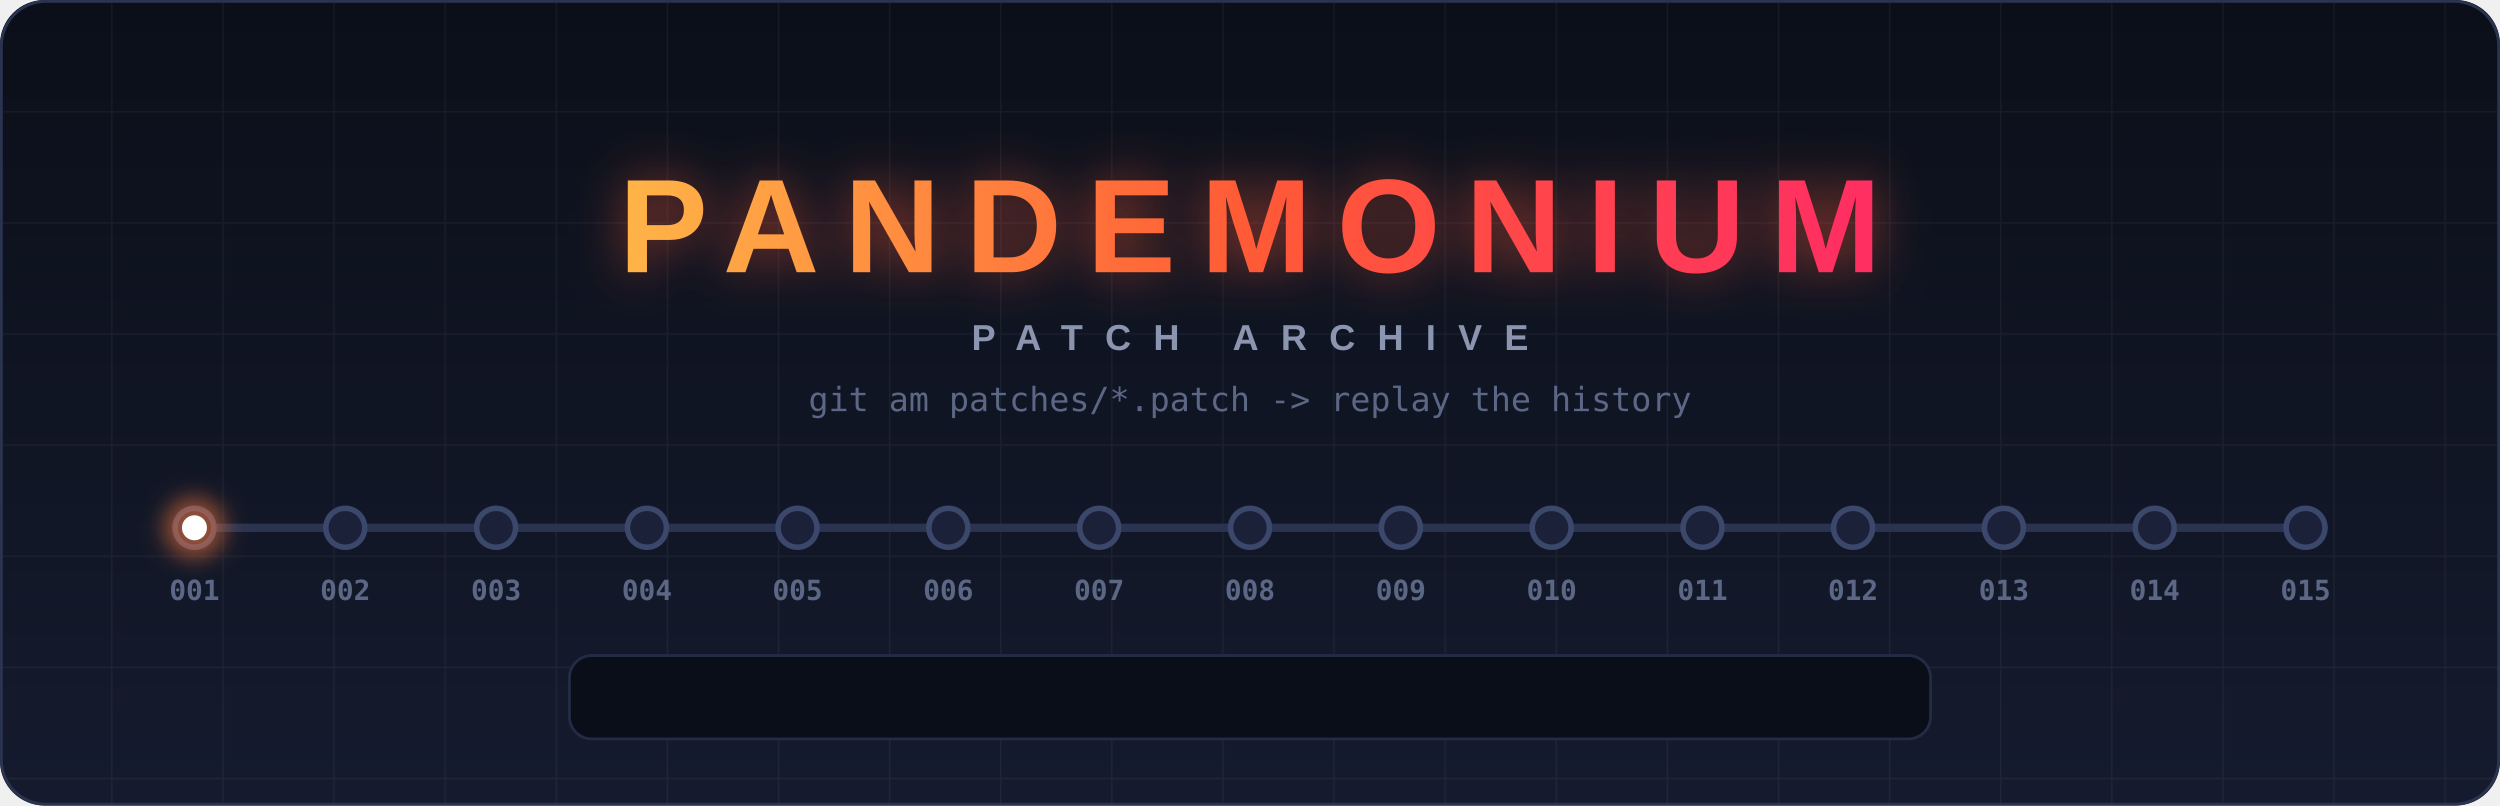
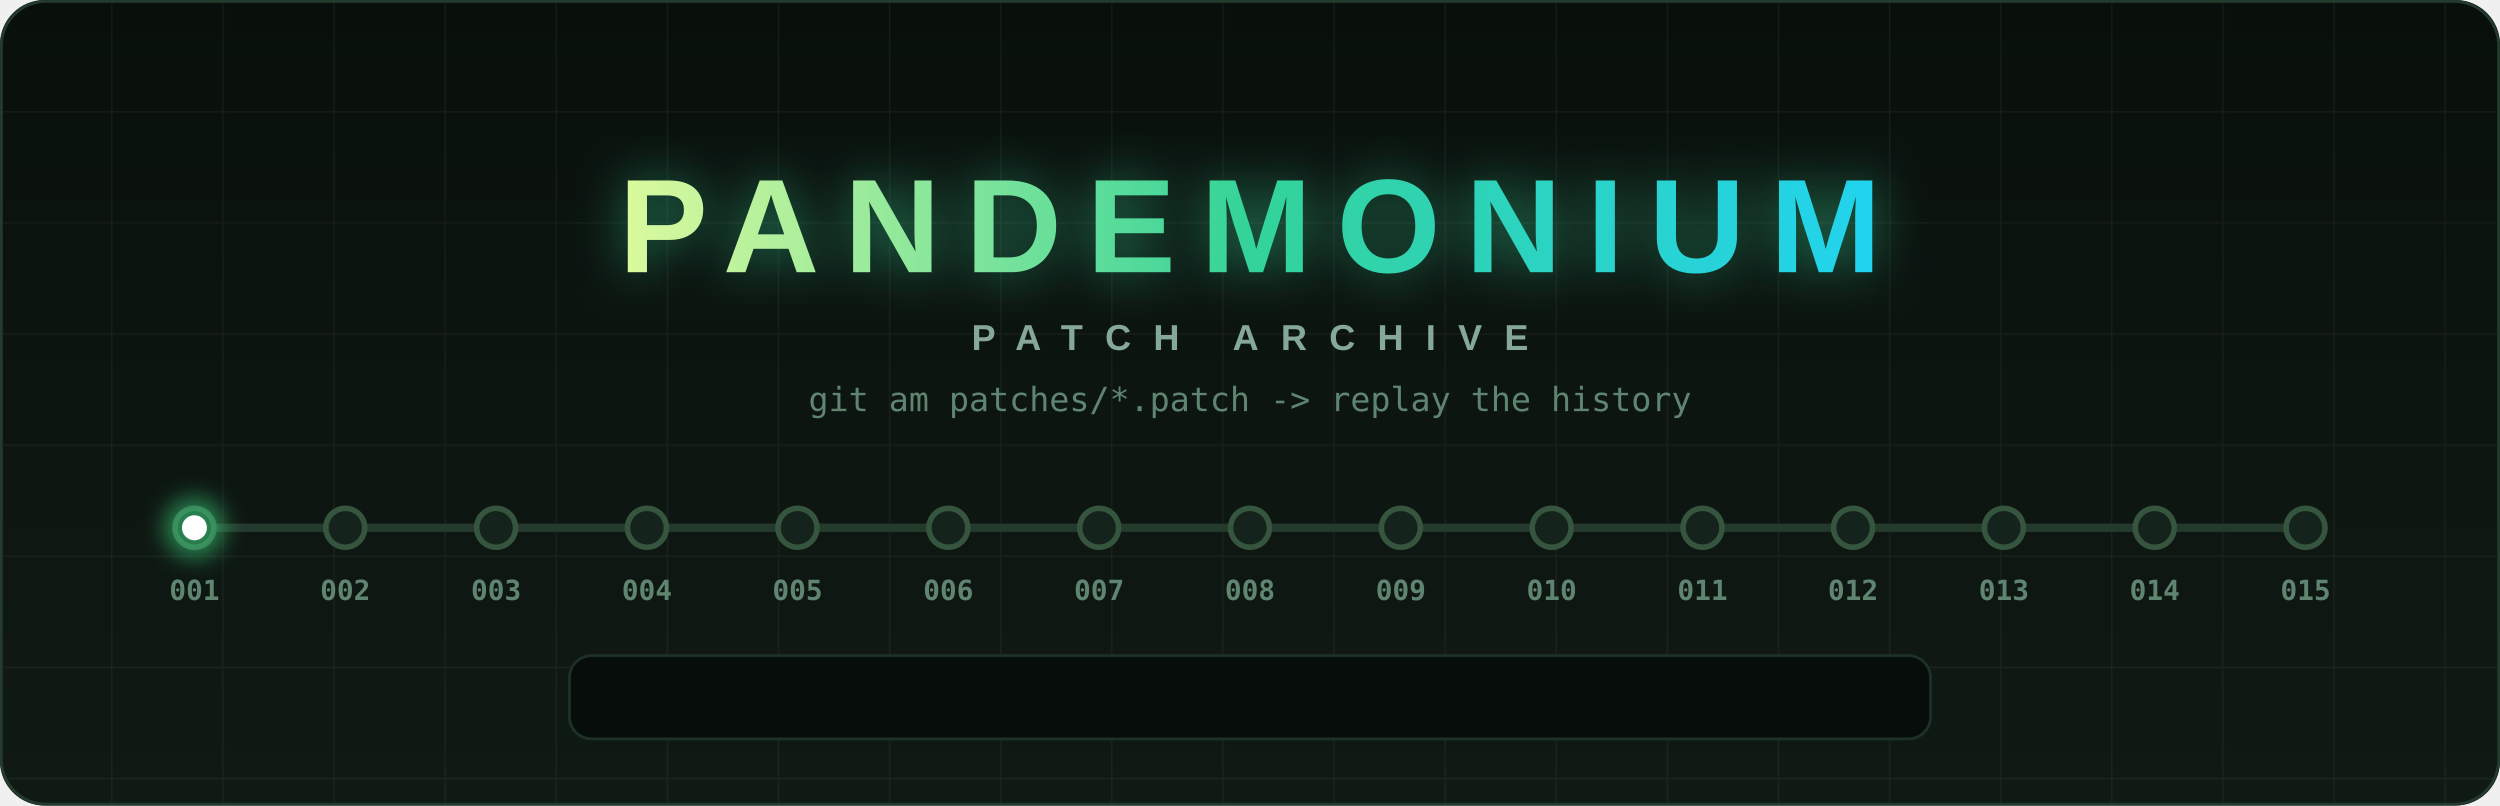
<svg xmlns="http://www.w3.org/2000/svg" viewBox="0 0 900 290" width="900" height="290" role="img">
  <style>
- .nd{fill:#1a2138;stroke:#3b476b;stroke-width:2}
- .lbl{fill:#5b6785;font:600 10px ui-monospace,SFMono-Regular,Menlo,Consolas,monospace;text-anchor:middle}
- .ring{fill:none;stroke:#ff7a3d;stroke-width:2;opacity:0;transform-box:fill-box;transform-origin:center}
- .nm,.done{opacity:0;font:13px ui-monospace,SFMono-Regular,Menlo,Consolas,"Liberation Mono",monospace;text-anchor:middle;fill:#d7def2}
+ .nd{fill:#14231b;stroke:#35553f;stroke-width:2}
+ .lbl{fill:#5f8571;font:600 10px ui-monospace,SFMono-Regular,Menlo,Consolas,monospace;text-anchor:middle}
+ .ring{fill:none;stroke:#3ddc84;stroke-width:2;opacity:0;transform-box:fill-box;transform-origin:center}
+ .nm,.done{opacity:0;font:13px ui-monospace,SFMono-Regular,Menlo,Consolas,"Liberation Mono",monospace;text-anchor:middle;fill:#dcf1e4}
.prog{stroke-dasharray:760 760;stroke-dashoffset:760}
.pk{transform-box:view-box}
.ember{opacity:0}
.glow{opacity:.55}
.grid{animation:drift 7s linear infinite}
@keyframes drift{to{transform:translate(40px,40px)}}
.glow{animation:flick 4.2s ease-in-out infinite}
@keyframes flick{0%,100%{opacity:.45}18%{opacity:.8}32%{opacity:.5}55%{opacity:.85}71%{opacity:.5}86%{opacity:.7}}
- .prog{animation:prog 14.8s linear infinite}@keyframes prog{0%{stroke-dashoffset:760;opacity:1}75.676%{stroke-dashoffset:0;opacity:1}91.892%{stroke-dashoffset:0;opacity:1}97.297%{stroke-dashoffset:0;opacity:0}100%{stroke-dashoffset:0;opacity:0}}.pk{animation:pk 14.8s linear infinite}@keyframes pk{0%{transform:translateX(0);opacity:0}1%{transform:translateX(0);opacity:1}75.676%{transform:translateX(760px);opacity:1}79.054%{transform:translateX(760px);opacity:0}100%{transform:translateX(760px);opacity:0}}.n0{animation:n0 14.8s linear infinite}@keyframes n0{0.0%{fill:#fff1dc;stroke:#ffd9b0}2.703%{fill:#ff7a3d;stroke:#ffb27a}91.892%{fill:#ff7a3d;stroke:#ffb27a}97.297%{fill:#1a2138;stroke:#3b476b}100%{fill:#1a2138;stroke:#3b476b}}.l0{animation:l0 14.8s linear infinite}@keyframes l0{0.0%{fill:#ffd9b0}91.892%{fill:#ffd9b0}97.297%{fill:#5b6785}100%{fill:#5b6785}}.r0{animation:r0 14.8s ease-out infinite}@keyframes r0{0.0%{opacity:.9;transform:scale(1)}4.73%{opacity:0;transform:scale(3.4)}100%{opacity:0;transform:scale(3.4)}}.t0{animation:t0 14.8s linear infinite}@keyframes t0{0.0%{opacity:1}5.27%{opacity:1}5.405%{opacity:0}100%{opacity:0}}.n1{animation:n1 14.8s linear infinite}@keyframes n1{0%{fill:#1a2138;stroke:#3b476b}5.27%{fill:#1a2138;stroke:#3b476b}5.405%{fill:#fff1dc;stroke:#ffd9b0}8.108%{fill:#ff7a3d;stroke:#ffb27a}91.892%{fill:#ff7a3d;stroke:#ffb27a}97.297%{fill:#1a2138;stroke:#3b476b}100%{fill:#1a2138;stroke:#3b476b}}.l1{animation:l1 14.8s linear infinite}@keyframes l1{0%{fill:#5b6785}5.27%{fill:#5b6785}5.405%{fill:#ffd9b0}91.892%{fill:#ffd9b0}97.297%{fill:#5b6785}100%{fill:#5b6785}}.r1{animation:r1 14.8s ease-out infinite}@keyframes r1{0%{opacity:0;transform:scale(1)}5.27%{opacity:0;transform:scale(1)}5.405%{opacity:.9;transform:scale(1)}10.135%{opacity:0;transform:scale(3.4)}100%{opacity:0;transform:scale(3.4)}}.t1{animation:t1 14.8s linear infinite}@keyframes t1{0%{opacity:0}5.27%{opacity:0}5.405%{opacity:1}10.676%{opacity:1}10.811%{opacity:0}100%{opacity:0}}.n2{animation:n2 14.8s linear infinite}@keyframes n2{0%{fill:#1a2138;stroke:#3b476b}10.676%{fill:#1a2138;stroke:#3b476b}10.811%{fill:#fff1dc;stroke:#ffd9b0}13.514%{fill:#ff7a3d;stroke:#ffb27a}91.892%{fill:#ff7a3d;stroke:#ffb27a}97.297%{fill:#1a2138;stroke:#3b476b}100%{fill:#1a2138;stroke:#3b476b}}.l2{animation:l2 14.8s linear infinite}@keyframes l2{0%{fill:#5b6785}10.676%{fill:#5b6785}10.811%{fill:#ffd9b0}91.892%{fill:#ffd9b0}97.297%{fill:#5b6785}100%{fill:#5b6785}}.r2{animation:r2 14.8s ease-out infinite}@keyframes r2{0%{opacity:0;transform:scale(1)}10.676%{opacity:0;transform:scale(1)}10.811%{opacity:.9;transform:scale(1)}15.541%{opacity:0;transform:scale(3.4)}100%{opacity:0;transform:scale(3.4)}}.t2{animation:t2 14.8s linear infinite}@keyframes t2{0%{opacity:0}10.676%{opacity:0}10.811%{opacity:1}16.081%{opacity:1}16.216%{opacity:0}100%{opacity:0}}.n3{animation:n3 14.8s linear infinite}@keyframes n3{0%{fill:#1a2138;stroke:#3b476b}16.081%{fill:#1a2138;stroke:#3b476b}16.216%{fill:#fff1dc;stroke:#ffd9b0}18.919%{fill:#ff7a3d;stroke:#ffb27a}91.892%{fill:#ff7a3d;stroke:#ffb27a}97.297%{fill:#1a2138;stroke:#3b476b}100%{fill:#1a2138;stroke:#3b476b}}.l3{animation:l3 14.8s linear infinite}@keyframes l3{0%{fill:#5b6785}16.081%{fill:#5b6785}16.216%{fill:#ffd9b0}91.892%{fill:#ffd9b0}97.297%{fill:#5b6785}100%{fill:#5b6785}}.r3{animation:r3 14.8s ease-out infinite}@keyframes r3{0%{opacity:0;transform:scale(1)}16.081%{opacity:0;transform:scale(1)}16.216%{opacity:.9;transform:scale(1)}20.946%{opacity:0;transform:scale(3.4)}100%{opacity:0;transform:scale(3.4)}}.t3{animation:t3 14.8s linear infinite}@keyframes t3{0%{opacity:0}16.081%{opacity:0}16.216%{opacity:1}21.486%{opacity:1}21.622%{opacity:0}100%{opacity:0}}.n4{animation:n4 14.8s linear infinite}@keyframes n4{0%{fill:#1a2138;stroke:#3b476b}21.486%{fill:#1a2138;stroke:#3b476b}21.622%{fill:#fff1dc;stroke:#ffd9b0}24.324%{fill:#ff7a3d;stroke:#ffb27a}91.892%{fill:#ff7a3d;stroke:#ffb27a}97.297%{fill:#1a2138;stroke:#3b476b}100%{fill:#1a2138;stroke:#3b476b}}.l4{animation:l4 14.8s linear infinite}@keyframes l4{0%{fill:#5b6785}21.486%{fill:#5b6785}21.622%{fill:#ffd9b0}91.892%{fill:#ffd9b0}97.297%{fill:#5b6785}100%{fill:#5b6785}}.r4{animation:r4 14.8s ease-out infinite}@keyframes r4{0%{opacity:0;transform:scale(1)}21.486%{opacity:0;transform:scale(1)}21.622%{opacity:.9;transform:scale(1)}26.351%{opacity:0;transform:scale(3.4)}100%{opacity:0;transform:scale(3.4)}}.t4{animation:t4 14.8s linear infinite}@keyframes t4{0%{opacity:0}21.486%{opacity:0}21.622%{opacity:1}26.892%{opacity:1}27.027%{opacity:0}100%{opacity:0}}.n5{animation:n5 14.8s linear infinite}@keyframes n5{0%{fill:#1a2138;stroke:#3b476b}26.892%{fill:#1a2138;stroke:#3b476b}27.027%{fill:#fff1dc;stroke:#ffd9b0}29.73%{fill:#ff7a3d;stroke:#ffb27a}91.892%{fill:#ff7a3d;stroke:#ffb27a}97.297%{fill:#1a2138;stroke:#3b476b}100%{fill:#1a2138;stroke:#3b476b}}.l5{animation:l5 14.8s linear infinite}@keyframes l5{0%{fill:#5b6785}26.892%{fill:#5b6785}27.027%{fill:#ffd9b0}91.892%{fill:#ffd9b0}97.297%{fill:#5b6785}100%{fill:#5b6785}}.r5{animation:r5 14.8s ease-out infinite}@keyframes r5{0%{opacity:0;transform:scale(1)}26.892%{opacity:0;transform:scale(1)}27.027%{opacity:.9;transform:scale(1)}31.757%{opacity:0;transform:scale(3.4)}100%{opacity:0;transform:scale(3.4)}}.t5{animation:t5 14.8s linear infinite}@keyframes t5{0%{opacity:0}26.892%{opacity:0}27.027%{opacity:1}32.297%{opacity:1}32.432%{opacity:0}100%{opacity:0}}.n6{animation:n6 14.8s linear infinite}@keyframes n6{0%{fill:#1a2138;stroke:#3b476b}32.297%{fill:#1a2138;stroke:#3b476b}32.432%{fill:#fff1dc;stroke:#ffd9b0}35.135%{fill:#ff7a3d;stroke:#ffb27a}91.892%{fill:#ff7a3d;stroke:#ffb27a}97.297%{fill:#1a2138;stroke:#3b476b}100%{fill:#1a2138;stroke:#3b476b}}.l6{animation:l6 14.8s linear infinite}@keyframes l6{0%{fill:#5b6785}32.297%{fill:#5b6785}32.432%{fill:#ffd9b0}91.892%{fill:#ffd9b0}97.297%{fill:#5b6785}100%{fill:#5b6785}}.r6{animation:r6 14.8s ease-out infinite}@keyframes r6{0%{opacity:0;transform:scale(1)}32.297%{opacity:0;transform:scale(1)}32.432%{opacity:.9;transform:scale(1)}37.162%{opacity:0;transform:scale(3.4)}100%{opacity:0;transform:scale(3.4)}}.t6{animation:t6 14.8s linear infinite}@keyframes t6{0%{opacity:0}32.297%{opacity:0}32.432%{opacity:1}37.703%{opacity:1}37.838%{opacity:0}100%{opacity:0}}.n7{animation:n7 14.8s linear infinite}@keyframes n7{0%{fill:#1a2138;stroke:#3b476b}37.703%{fill:#1a2138;stroke:#3b476b}37.838%{fill:#fff1dc;stroke:#ffd9b0}40.541%{fill:#ff7a3d;stroke:#ffb27a}91.892%{fill:#ff7a3d;stroke:#ffb27a}97.297%{fill:#1a2138;stroke:#3b476b}100%{fill:#1a2138;stroke:#3b476b}}.l7{animation:l7 14.8s linear infinite}@keyframes l7{0%{fill:#5b6785}37.703%{fill:#5b6785}37.838%{fill:#ffd9b0}91.892%{fill:#ffd9b0}97.297%{fill:#5b6785}100%{fill:#5b6785}}.r7{animation:r7 14.8s ease-out infinite}@keyframes r7{0%{opacity:0;transform:scale(1)}37.703%{opacity:0;transform:scale(1)}37.838%{opacity:.9;transform:scale(1)}42.568%{opacity:0;transform:scale(3.4)}100%{opacity:0;transform:scale(3.4)}}.t7{animation:t7 14.8s linear infinite}@keyframes t7{0%{opacity:0}37.703%{opacity:0}37.838%{opacity:1}43.108%{opacity:1}43.243%{opacity:0}100%{opacity:0}}.n8{animation:n8 14.8s linear infinite}@keyframes n8{0%{fill:#1a2138;stroke:#3b476b}43.108%{fill:#1a2138;stroke:#3b476b}43.243%{fill:#fff1dc;stroke:#ffd9b0}45.946%{fill:#ff7a3d;stroke:#ffb27a}91.892%{fill:#ff7a3d;stroke:#ffb27a}97.297%{fill:#1a2138;stroke:#3b476b}100%{fill:#1a2138;stroke:#3b476b}}.l8{animation:l8 14.8s linear infinite}@keyframes l8{0%{fill:#5b6785}43.108%{fill:#5b6785}43.243%{fill:#ffd9b0}91.892%{fill:#ffd9b0}97.297%{fill:#5b6785}100%{fill:#5b6785}}.r8{animation:r8 14.8s ease-out infinite}@keyframes r8{0%{opacity:0;transform:scale(1)}43.108%{opacity:0;transform:scale(1)}43.243%{opacity:.9;transform:scale(1)}47.973%{opacity:0;transform:scale(3.4)}100%{opacity:0;transform:scale(3.4)}}.t8{animation:t8 14.8s linear infinite}@keyframes t8{0%{opacity:0}43.108%{opacity:0}43.243%{opacity:1}48.514%{opacity:1}48.649%{opacity:0}100%{opacity:0}}.n9{animation:n9 14.8s linear infinite}@keyframes n9{0%{fill:#1a2138;stroke:#3b476b}48.514%{fill:#1a2138;stroke:#3b476b}48.649%{fill:#fff1dc;stroke:#ffd9b0}51.351%{fill:#ff7a3d;stroke:#ffb27a}91.892%{fill:#ff7a3d;stroke:#ffb27a}97.297%{fill:#1a2138;stroke:#3b476b}100%{fill:#1a2138;stroke:#3b476b}}.l9{animation:l9 14.8s linear infinite}@keyframes l9{0%{fill:#5b6785}48.514%{fill:#5b6785}48.649%{fill:#ffd9b0}91.892%{fill:#ffd9b0}97.297%{fill:#5b6785}100%{fill:#5b6785}}.r9{animation:r9 14.8s ease-out infinite}@keyframes r9{0%{opacity:0;transform:scale(1)}48.514%{opacity:0;transform:scale(1)}48.649%{opacity:.9;transform:scale(1)}53.378%{opacity:0;transform:scale(3.4)}100%{opacity:0;transform:scale(3.4)}}.t9{animation:t9 14.8s linear infinite}@keyframes t9{0%{opacity:0}48.514%{opacity:0}48.649%{opacity:1}53.919%{opacity:1}54.054%{opacity:0}100%{opacity:0}}.n10{animation:n10 14.8s linear infinite}@keyframes n10{0%{fill:#1a2138;stroke:#3b476b}53.919%{fill:#1a2138;stroke:#3b476b}54.054%{fill:#fff1dc;stroke:#ffd9b0}56.757%{fill:#ff7a3d;stroke:#ffb27a}91.892%{fill:#ff7a3d;stroke:#ffb27a}97.297%{fill:#1a2138;stroke:#3b476b}100%{fill:#1a2138;stroke:#3b476b}}.l10{animation:l10 14.8s linear infinite}@keyframes l10{0%{fill:#5b6785}53.919%{fill:#5b6785}54.054%{fill:#ffd9b0}91.892%{fill:#ffd9b0}97.297%{fill:#5b6785}100%{fill:#5b6785}}.r10{animation:r10 14.8s ease-out infinite}@keyframes r10{0%{opacity:0;transform:scale(1)}53.919%{opacity:0;transform:scale(1)}54.054%{opacity:.9;transform:scale(1)}58.784%{opacity:0;transform:scale(3.4)}100%{opacity:0;transform:scale(3.4)}}.t10{animation:t10 14.8s linear infinite}@keyframes t10{0%{opacity:0}53.919%{opacity:0}54.054%{opacity:1}59.324%{opacity:1}59.459%{opacity:0}100%{opacity:0}}.n11{animation:n11 14.8s linear infinite}@keyframes n11{0%{fill:#1a2138;stroke:#3b476b}59.324%{fill:#1a2138;stroke:#3b476b}59.459%{fill:#fff1dc;stroke:#ffd9b0}62.162%{fill:#ff7a3d;stroke:#ffb27a}91.892%{fill:#ff7a3d;stroke:#ffb27a}97.297%{fill:#1a2138;stroke:#3b476b}100%{fill:#1a2138;stroke:#3b476b}}.l11{animation:l11 14.8s linear infinite}@keyframes l11{0%{fill:#5b6785}59.324%{fill:#5b6785}59.459%{fill:#ffd9b0}91.892%{fill:#ffd9b0}97.297%{fill:#5b6785}100%{fill:#5b6785}}.r11{animation:r11 14.8s ease-out infinite}@keyframes r11{0%{opacity:0;transform:scale(1)}59.324%{opacity:0;transform:scale(1)}59.459%{opacity:.9;transform:scale(1)}64.189%{opacity:0;transform:scale(3.4)}100%{opacity:0;transform:scale(3.4)}}.t11{animation:t11 14.8s linear infinite}@keyframes t11{0%{opacity:0}59.324%{opacity:0}59.459%{opacity:1}64.73%{opacity:1}64.865%{opacity:0}100%{opacity:0}}.n12{animation:n12 14.8s linear infinite}@keyframes n12{0%{fill:#1a2138;stroke:#3b476b}64.73%{fill:#1a2138;stroke:#3b476b}64.865%{fill:#fff1dc;stroke:#ffd9b0}67.568%{fill:#ff7a3d;stroke:#ffb27a}91.892%{fill:#ff7a3d;stroke:#ffb27a}97.297%{fill:#1a2138;stroke:#3b476b}100%{fill:#1a2138;stroke:#3b476b}}.l12{animation:l12 14.8s linear infinite}@keyframes l12{0%{fill:#5b6785}64.73%{fill:#5b6785}64.865%{fill:#ffd9b0}91.892%{fill:#ffd9b0}97.297%{fill:#5b6785}100%{fill:#5b6785}}.r12{animation:r12 14.8s ease-out infinite}@keyframes r12{0%{opacity:0;transform:scale(1)}64.73%{opacity:0;transform:scale(1)}64.865%{opacity:.9;transform:scale(1)}69.595%{opacity:0;transform:scale(3.4)}100%{opacity:0;transform:scale(3.4)}}.t12{animation:t12 14.8s linear infinite}@keyframes t12{0%{opacity:0}64.73%{opacity:0}64.865%{opacity:1}70.135%{opacity:1}70.27%{opacity:0}100%{opacity:0}}.n13{animation:n13 14.8s linear infinite}@keyframes n13{0%{fill:#1a2138;stroke:#3b476b}70.135%{fill:#1a2138;stroke:#3b476b}70.27%{fill:#fff1dc;stroke:#ffd9b0}72.973%{fill:#ff7a3d;stroke:#ffb27a}91.892%{fill:#ff7a3d;stroke:#ffb27a}97.297%{fill:#1a2138;stroke:#3b476b}100%{fill:#1a2138;stroke:#3b476b}}.l13{animation:l13 14.8s linear infinite}@keyframes l13{0%{fill:#5b6785}70.135%{fill:#5b6785}70.27%{fill:#ffd9b0}91.892%{fill:#ffd9b0}97.297%{fill:#5b6785}100%{fill:#5b6785}}.r13{animation:r13 14.8s ease-out infinite}@keyframes r13{0%{opacity:0;transform:scale(1)}70.135%{opacity:0;transform:scale(1)}70.27%{opacity:.9;transform:scale(1)}75.0%{opacity:0;transform:scale(3.4)}100%{opacity:0;transform:scale(3.4)}}.t13{animation:t13 14.8s linear infinite}@keyframes t13{0%{opacity:0}70.135%{opacity:0}70.27%{opacity:1}75.541%{opacity:1}75.676%{opacity:0}100%{opacity:0}}.n14{animation:n14 14.8s linear infinite}@keyframes n14{0%{fill:#1a2138;stroke:#3b476b}75.541%{fill:#1a2138;stroke:#3b476b}75.676%{fill:#fff1dc;stroke:#ffd9b0}78.378%{fill:#ff7a3d;stroke:#ffb27a}91.892%{fill:#ff7a3d;stroke:#ffb27a}97.297%{fill:#1a2138;stroke:#3b476b}100%{fill:#1a2138;stroke:#3b476b}}.l14{animation:l14 14.8s linear infinite}@keyframes l14{0%{fill:#5b6785}75.541%{fill:#5b6785}75.676%{fill:#ffd9b0}91.892%{fill:#ffd9b0}97.297%{fill:#5b6785}100%{fill:#5b6785}}.r14{animation:r14 14.8s ease-out infinite}@keyframes r14{0%{opacity:0;transform:scale(1)}75.541%{opacity:0;transform:scale(1)}75.676%{opacity:.9;transform:scale(1)}80.405%{opacity:0;transform:scale(3.4)}100%{opacity:0;transform:scale(3.4)}}.t14{animation:t14 14.8s linear infinite}@keyframes t14{0%{opacity:0}75.541%{opacity:0}75.676%{opacity:1}80.946%{opacity:1}81.081%{opacity:0}100%{opacity:0}}.done{animation:done 14.8s linear infinite}@keyframes done{0%{opacity:0}81.081%{opacity:0}83.108%{opacity:1}94.595%{opacity:1}98.649%{opacity:0}100%{opacity:0}}@keyframes e0{0%{opacity:0;transform:translate(0,0)}15%{opacity:.9}100%{opacity:0;transform:translate(12px,-66px)}}.e0{animation:e0 3.39s ease-out -0.16s infinite}@keyframes e1{0%{opacity:0;transform:translate(0,0)}15%{opacity:.9}100%{opacity:0;transform:translate(4px,-64px)}}.e1{animation:e1 3.03s ease-out -0.26s infinite}@keyframes e2{0%{opacity:0;transform:translate(0,0)}15%{opacity:.9}100%{opacity:0;transform:translate(-8px,-63px)}}.e2{animation:e2 2.72s ease-out -1.54s infinite}@keyframes e3{0%{opacity:0;transform:translate(0,0)}15%{opacity:.9}100%{opacity:0;transform:translate(-14px,-78px)}}.e3{animation:e3 4.55s ease-out -0.21s infinite}@keyframes e4{0%{opacity:0;transform:translate(0,0)}15%{opacity:.9}100%{opacity:0;transform:translate(21px,-71px)}}.e4{animation:e4 3.74s ease-out -2.1s infinite}@keyframes e5{0%{opacity:0;transform:translate(0,0)}15%{opacity:.9}100%{opacity:0;transform:translate(-18px,-63px)}}.e5{animation:e5 2.98s ease-out -0.29s infinite}@keyframes e6{0%{opacity:0;transform:translate(0,0)}15%{opacity:.9}100%{opacity:0;transform:translate(7px,-89px)}}.e6{animation:e6 3.66s ease-out -2.84s infinite}@keyframes e7{0%{opacity:0;transform:translate(0,0)}15%{opacity:.9}100%{opacity:0;transform:translate(-17px,-79px)}}.e7{animation:e7 2.96s ease-out -2.31s infinite}@keyframes e8{0%{opacity:0;transform:translate(0,0)}15%{opacity:.9}100%{opacity:0;transform:translate(-18px,-67px)}}.e8{animation:e8 3.5s ease-out -2.13s infinite}@keyframes e9{0%{opacity:0;transform:translate(0,0)}15%{opacity:.9}100%{opacity:0;transform:translate(4px,-62px)}}.e9{animation:e9 3.28s ease-out -3.06s infinite}@keyframes e10{0%{opacity:0;transform:translate(0,0)}15%{opacity:.9}100%{opacity:0;transform:translate(-2px,-81px)}}.e10{animation:e10 3.72s ease-out -2.94s infinite}@keyframes e11{0%{opacity:0;transform:translate(0,0)}15%{opacity:.9}100%{opacity:0;transform:translate(-17px,-77px)}}.e11{animation:e11 4.19s ease-out -0.29s infinite}@media (prefers-reduced-motion:reduce){*{animation:none!important}.grid,.glow,.pk,.ember,.ring{animation:none!important}.pk,.ember,.ring{display:none}.prog{stroke-dashoffset:0;opacity:1}.nd{fill:#ff7a3d;stroke:#ffb27a}.lbl{fill:#ffd9b0}.nm{display:none}.done{opacity:1}}</style>
+ .prog{animation:prog 14.8s linear infinite}@keyframes prog{0%{stroke-dashoffset:760;opacity:1}75.676%{stroke-dashoffset:0;opacity:1}91.892%{stroke-dashoffset:0;opacity:1}97.297%{stroke-dashoffset:0;opacity:0}100%{stroke-dashoffset:0;opacity:0}}.pk{animation:pk 14.8s linear infinite}@keyframes pk{0%{transform:translateX(0);opacity:0}1%{transform:translateX(0);opacity:1}75.676%{transform:translateX(760px);opacity:1}79.054%{transform:translateX(760px);opacity:0}100%{transform:translateX(760px);opacity:0}}.n0{animation:n0 14.8s linear infinite}@keyframes n0{0.0%{fill:#ecfdf5;stroke:#bbf7d0}2.703%{fill:#3ddc84;stroke:#86efac}91.892%{fill:#3ddc84;stroke:#86efac}97.297%{fill:#14231b;stroke:#35553f}100%{fill:#14231b;stroke:#35553f}}.l0{animation:l0 14.8s linear infinite}@keyframes l0{0.0%{fill:#bbf7d0}91.892%{fill:#bbf7d0}97.297%{fill:#5f8571}100%{fill:#5f8571}}.r0{animation:r0 14.8s ease-out infinite}@keyframes r0{0.0%{opacity:.9;transform:scale(1)}4.73%{opacity:0;transform:scale(3.4)}100%{opacity:0;transform:scale(3.4)}}.t0{animation:t0 14.8s linear infinite}@keyframes t0{0.0%{opacity:1}5.27%{opacity:1}5.405%{opacity:0}100%{opacity:0}}.n1{animation:n1 14.8s linear infinite}@keyframes n1{0%{fill:#14231b;stroke:#35553f}5.27%{fill:#14231b;stroke:#35553f}5.405%{fill:#ecfdf5;stroke:#bbf7d0}8.108%{fill:#3ddc84;stroke:#86efac}91.892%{fill:#3ddc84;stroke:#86efac}97.297%{fill:#14231b;stroke:#35553f}100%{fill:#14231b;stroke:#35553f}}.l1{animation:l1 14.8s linear infinite}@keyframes l1{0%{fill:#5f8571}5.27%{fill:#5f8571}5.405%{fill:#bbf7d0}91.892%{fill:#bbf7d0}97.297%{fill:#5f8571}100%{fill:#5f8571}}.r1{animation:r1 14.8s ease-out infinite}@keyframes r1{0%{opacity:0;transform:scale(1)}5.27%{opacity:0;transform:scale(1)}5.405%{opacity:.9;transform:scale(1)}10.135%{opacity:0;transform:scale(3.4)}100%{opacity:0;transform:scale(3.4)}}.t1{animation:t1 14.8s linear infinite}@keyframes t1{0%{opacity:0}5.27%{opacity:0}5.405%{opacity:1}10.676%{opacity:1}10.811%{opacity:0}100%{opacity:0}}.n2{animation:n2 14.8s linear infinite}@keyframes n2{0%{fill:#14231b;stroke:#35553f}10.676%{fill:#14231b;stroke:#35553f}10.811%{fill:#ecfdf5;stroke:#bbf7d0}13.514%{fill:#3ddc84;stroke:#86efac}91.892%{fill:#3ddc84;stroke:#86efac}97.297%{fill:#14231b;stroke:#35553f}100%{fill:#14231b;stroke:#35553f}}.l2{animation:l2 14.8s linear infinite}@keyframes l2{0%{fill:#5f8571}10.676%{fill:#5f8571}10.811%{fill:#bbf7d0}91.892%{fill:#bbf7d0}97.297%{fill:#5f8571}100%{fill:#5f8571}}.r2{animation:r2 14.8s ease-out infinite}@keyframes r2{0%{opacity:0;transform:scale(1)}10.676%{opacity:0;transform:scale(1)}10.811%{opacity:.9;transform:scale(1)}15.541%{opacity:0;transform:scale(3.4)}100%{opacity:0;transform:scale(3.4)}}.t2{animation:t2 14.8s linear infinite}@keyframes t2{0%{opacity:0}10.676%{opacity:0}10.811%{opacity:1}16.081%{opacity:1}16.216%{opacity:0}100%{opacity:0}}.n3{animation:n3 14.8s linear infinite}@keyframes n3{0%{fill:#14231b;stroke:#35553f}16.081%{fill:#14231b;stroke:#35553f}16.216%{fill:#ecfdf5;stroke:#bbf7d0}18.919%{fill:#3ddc84;stroke:#86efac}91.892%{fill:#3ddc84;stroke:#86efac}97.297%{fill:#14231b;stroke:#35553f}100%{fill:#14231b;stroke:#35553f}}.l3{animation:l3 14.8s linear infinite}@keyframes l3{0%{fill:#5f8571}16.081%{fill:#5f8571}16.216%{fill:#bbf7d0}91.892%{fill:#bbf7d0}97.297%{fill:#5f8571}100%{fill:#5f8571}}.r3{animation:r3 14.8s ease-out infinite}@keyframes r3{0%{opacity:0;transform:scale(1)}16.081%{opacity:0;transform:scale(1)}16.216%{opacity:.9;transform:scale(1)}20.946%{opacity:0;transform:scale(3.4)}100%{opacity:0;transform:scale(3.4)}}.t3{animation:t3 14.8s linear infinite}@keyframes t3{0%{opacity:0}16.081%{opacity:0}16.216%{opacity:1}21.486%{opacity:1}21.622%{opacity:0}100%{opacity:0}}.n4{animation:n4 14.8s linear infinite}@keyframes n4{0%{fill:#14231b;stroke:#35553f}21.486%{fill:#14231b;stroke:#35553f}21.622%{fill:#ecfdf5;stroke:#bbf7d0}24.324%{fill:#3ddc84;stroke:#86efac}91.892%{fill:#3ddc84;stroke:#86efac}97.297%{fill:#14231b;stroke:#35553f}100%{fill:#14231b;stroke:#35553f}}.l4{animation:l4 14.8s linear infinite}@keyframes l4{0%{fill:#5f8571}21.486%{fill:#5f8571}21.622%{fill:#bbf7d0}91.892%{fill:#bbf7d0}97.297%{fill:#5f8571}100%{fill:#5f8571}}.r4{animation:r4 14.8s ease-out infinite}@keyframes r4{0%{opacity:0;transform:scale(1)}21.486%{opacity:0;transform:scale(1)}21.622%{opacity:.9;transform:scale(1)}26.351%{opacity:0;transform:scale(3.4)}100%{opacity:0;transform:scale(3.4)}}.t4{animation:t4 14.8s linear infinite}@keyframes t4{0%{opacity:0}21.486%{opacity:0}21.622%{opacity:1}26.892%{opacity:1}27.027%{opacity:0}100%{opacity:0}}.n5{animation:n5 14.8s linear infinite}@keyframes n5{0%{fill:#14231b;stroke:#35553f}26.892%{fill:#14231b;stroke:#35553f}27.027%{fill:#ecfdf5;stroke:#bbf7d0}29.73%{fill:#3ddc84;stroke:#86efac}91.892%{fill:#3ddc84;stroke:#86efac}97.297%{fill:#14231b;stroke:#35553f}100%{fill:#14231b;stroke:#35553f}}.l5{animation:l5 14.8s linear infinite}@keyframes l5{0%{fill:#5f8571}26.892%{fill:#5f8571}27.027%{fill:#bbf7d0}91.892%{fill:#bbf7d0}97.297%{fill:#5f8571}100%{fill:#5f8571}}.r5{animation:r5 14.8s ease-out infinite}@keyframes r5{0%{opacity:0;transform:scale(1)}26.892%{opacity:0;transform:scale(1)}27.027%{opacity:.9;transform:scale(1)}31.757%{opacity:0;transform:scale(3.4)}100%{opacity:0;transform:scale(3.4)}}.t5{animation:t5 14.8s linear infinite}@keyframes t5{0%{opacity:0}26.892%{opacity:0}27.027%{opacity:1}32.297%{opacity:1}32.432%{opacity:0}100%{opacity:0}}.n6{animation:n6 14.8s linear infinite}@keyframes n6{0%{fill:#14231b;stroke:#35553f}32.297%{fill:#14231b;stroke:#35553f}32.432%{fill:#ecfdf5;stroke:#bbf7d0}35.135%{fill:#3ddc84;stroke:#86efac}91.892%{fill:#3ddc84;stroke:#86efac}97.297%{fill:#14231b;stroke:#35553f}100%{fill:#14231b;stroke:#35553f}}.l6{animation:l6 14.8s linear infinite}@keyframes l6{0%{fill:#5f8571}32.297%{fill:#5f8571}32.432%{fill:#bbf7d0}91.892%{fill:#bbf7d0}97.297%{fill:#5f8571}100%{fill:#5f8571}}.r6{animation:r6 14.8s ease-out infinite}@keyframes r6{0%{opacity:0;transform:scale(1)}32.297%{opacity:0;transform:scale(1)}32.432%{opacity:.9;transform:scale(1)}37.162%{opacity:0;transform:scale(3.4)}100%{opacity:0;transform:scale(3.4)}}.t6{animation:t6 14.8s linear infinite}@keyframes t6{0%{opacity:0}32.297%{opacity:0}32.432%{opacity:1}37.703%{opacity:1}37.838%{opacity:0}100%{opacity:0}}.n7{animation:n7 14.8s linear infinite}@keyframes n7{0%{fill:#14231b;stroke:#35553f}37.703%{fill:#14231b;stroke:#35553f}37.838%{fill:#ecfdf5;stroke:#bbf7d0}40.541%{fill:#3ddc84;stroke:#86efac}91.892%{fill:#3ddc84;stroke:#86efac}97.297%{fill:#14231b;stroke:#35553f}100%{fill:#14231b;stroke:#35553f}}.l7{animation:l7 14.8s linear infinite}@keyframes l7{0%{fill:#5f8571}37.703%{fill:#5f8571}37.838%{fill:#bbf7d0}91.892%{fill:#bbf7d0}97.297%{fill:#5f8571}100%{fill:#5f8571}}.r7{animation:r7 14.8s ease-out infinite}@keyframes r7{0%{opacity:0;transform:scale(1)}37.703%{opacity:0;transform:scale(1)}37.838%{opacity:.9;transform:scale(1)}42.568%{opacity:0;transform:scale(3.4)}100%{opacity:0;transform:scale(3.4)}}.t7{animation:t7 14.8s linear infinite}@keyframes t7{0%{opacity:0}37.703%{opacity:0}37.838%{opacity:1}43.108%{opacity:1}43.243%{opacity:0}100%{opacity:0}}.n8{animation:n8 14.8s linear infinite}@keyframes n8{0%{fill:#14231b;stroke:#35553f}43.108%{fill:#14231b;stroke:#35553f}43.243%{fill:#ecfdf5;stroke:#bbf7d0}45.946%{fill:#3ddc84;stroke:#86efac}91.892%{fill:#3ddc84;stroke:#86efac}97.297%{fill:#14231b;stroke:#35553f}100%{fill:#14231b;stroke:#35553f}}.l8{animation:l8 14.8s linear infinite}@keyframes l8{0%{fill:#5f8571}43.108%{fill:#5f8571}43.243%{fill:#bbf7d0}91.892%{fill:#bbf7d0}97.297%{fill:#5f8571}100%{fill:#5f8571}}.r8{animation:r8 14.8s ease-out infinite}@keyframes r8{0%{opacity:0;transform:scale(1)}43.108%{opacity:0;transform:scale(1)}43.243%{opacity:.9;transform:scale(1)}47.973%{opacity:0;transform:scale(3.4)}100%{opacity:0;transform:scale(3.4)}}.t8{animation:t8 14.8s linear infinite}@keyframes t8{0%{opacity:0}43.108%{opacity:0}43.243%{opacity:1}48.514%{opacity:1}48.649%{opacity:0}100%{opacity:0}}.n9{animation:n9 14.8s linear infinite}@keyframes n9{0%{fill:#14231b;stroke:#35553f}48.514%{fill:#14231b;stroke:#35553f}48.649%{fill:#ecfdf5;stroke:#bbf7d0}51.351%{fill:#3ddc84;stroke:#86efac}91.892%{fill:#3ddc84;stroke:#86efac}97.297%{fill:#14231b;stroke:#35553f}100%{fill:#14231b;stroke:#35553f}}.l9{animation:l9 14.8s linear infinite}@keyframes l9{0%{fill:#5f8571}48.514%{fill:#5f8571}48.649%{fill:#bbf7d0}91.892%{fill:#bbf7d0}97.297%{fill:#5f8571}100%{fill:#5f8571}}.r9{animation:r9 14.8s ease-out infinite}@keyframes r9{0%{opacity:0;transform:scale(1)}48.514%{opacity:0;transform:scale(1)}48.649%{opacity:.9;transform:scale(1)}53.378%{opacity:0;transform:scale(3.4)}100%{opacity:0;transform:scale(3.4)}}.t9{animation:t9 14.8s linear infinite}@keyframes t9{0%{opacity:0}48.514%{opacity:0}48.649%{opacity:1}53.919%{opacity:1}54.054%{opacity:0}100%{opacity:0}}.n10{animation:n10 14.8s linear infinite}@keyframes n10{0%{fill:#14231b;stroke:#35553f}53.919%{fill:#14231b;stroke:#35553f}54.054%{fill:#ecfdf5;stroke:#bbf7d0}56.757%{fill:#3ddc84;stroke:#86efac}91.892%{fill:#3ddc84;stroke:#86efac}97.297%{fill:#14231b;stroke:#35553f}100%{fill:#14231b;stroke:#35553f}}.l10{animation:l10 14.8s linear infinite}@keyframes l10{0%{fill:#5f8571}53.919%{fill:#5f8571}54.054%{fill:#bbf7d0}91.892%{fill:#bbf7d0}97.297%{fill:#5f8571}100%{fill:#5f8571}}.r10{animation:r10 14.8s ease-out infinite}@keyframes r10{0%{opacity:0;transform:scale(1)}53.919%{opacity:0;transform:scale(1)}54.054%{opacity:.9;transform:scale(1)}58.784%{opacity:0;transform:scale(3.4)}100%{opacity:0;transform:scale(3.4)}}.t10{animation:t10 14.8s linear infinite}@keyframes t10{0%{opacity:0}53.919%{opacity:0}54.054%{opacity:1}59.324%{opacity:1}59.459%{opacity:0}100%{opacity:0}}.n11{animation:n11 14.8s linear infinite}@keyframes n11{0%{fill:#14231b;stroke:#35553f}59.324%{fill:#14231b;stroke:#35553f}59.459%{fill:#ecfdf5;stroke:#bbf7d0}62.162%{fill:#3ddc84;stroke:#86efac}91.892%{fill:#3ddc84;stroke:#86efac}97.297%{fill:#14231b;stroke:#35553f}100%{fill:#14231b;stroke:#35553f}}.l11{animation:l11 14.8s linear infinite}@keyframes l11{0%{fill:#5f8571}59.324%{fill:#5f8571}59.459%{fill:#bbf7d0}91.892%{fill:#bbf7d0}97.297%{fill:#5f8571}100%{fill:#5f8571}}.r11{animation:r11 14.8s ease-out infinite}@keyframes r11{0%{opacity:0;transform:scale(1)}59.324%{opacity:0;transform:scale(1)}59.459%{opacity:.9;transform:scale(1)}64.189%{opacity:0;transform:scale(3.4)}100%{opacity:0;transform:scale(3.4)}}.t11{animation:t11 14.8s linear infinite}@keyframes t11{0%{opacity:0}59.324%{opacity:0}59.459%{opacity:1}64.73%{opacity:1}64.865%{opacity:0}100%{opacity:0}}.n12{animation:n12 14.8s linear infinite}@keyframes n12{0%{fill:#14231b;stroke:#35553f}64.73%{fill:#14231b;stroke:#35553f}64.865%{fill:#ecfdf5;stroke:#bbf7d0}67.568%{fill:#3ddc84;stroke:#86efac}91.892%{fill:#3ddc84;stroke:#86efac}97.297%{fill:#14231b;stroke:#35553f}100%{fill:#14231b;stroke:#35553f}}.l12{animation:l12 14.8s linear infinite}@keyframes l12{0%{fill:#5f8571}64.73%{fill:#5f8571}64.865%{fill:#bbf7d0}91.892%{fill:#bbf7d0}97.297%{fill:#5f8571}100%{fill:#5f8571}}.r12{animation:r12 14.8s ease-out infinite}@keyframes r12{0%{opacity:0;transform:scale(1)}64.73%{opacity:0;transform:scale(1)}64.865%{opacity:.9;transform:scale(1)}69.595%{opacity:0;transform:scale(3.4)}100%{opacity:0;transform:scale(3.4)}}.t12{animation:t12 14.8s linear infinite}@keyframes t12{0%{opacity:0}64.73%{opacity:0}64.865%{opacity:1}70.135%{opacity:1}70.27%{opacity:0}100%{opacity:0}}.n13{animation:n13 14.8s linear infinite}@keyframes n13{0%{fill:#14231b;stroke:#35553f}70.135%{fill:#14231b;stroke:#35553f}70.27%{fill:#ecfdf5;stroke:#bbf7d0}72.973%{fill:#3ddc84;stroke:#86efac}91.892%{fill:#3ddc84;stroke:#86efac}97.297%{fill:#14231b;stroke:#35553f}100%{fill:#14231b;stroke:#35553f}}.l13{animation:l13 14.8s linear infinite}@keyframes l13{0%{fill:#5f8571}70.135%{fill:#5f8571}70.27%{fill:#bbf7d0}91.892%{fill:#bbf7d0}97.297%{fill:#5f8571}100%{fill:#5f8571}}.r13{animation:r13 14.8s ease-out infinite}@keyframes r13{0%{opacity:0;transform:scale(1)}70.135%{opacity:0;transform:scale(1)}70.27%{opacity:.9;transform:scale(1)}75.0%{opacity:0;transform:scale(3.4)}100%{opacity:0;transform:scale(3.4)}}.t13{animation:t13 14.8s linear infinite}@keyframes t13{0%{opacity:0}70.135%{opacity:0}70.27%{opacity:1}75.541%{opacity:1}75.676%{opacity:0}100%{opacity:0}}.n14{animation:n14 14.8s linear infinite}@keyframes n14{0%{fill:#14231b;stroke:#35553f}75.541%{fill:#14231b;stroke:#35553f}75.676%{fill:#ecfdf5;stroke:#bbf7d0}78.378%{fill:#3ddc84;stroke:#86efac}91.892%{fill:#3ddc84;stroke:#86efac}97.297%{fill:#14231b;stroke:#35553f}100%{fill:#14231b;stroke:#35553f}}.l14{animation:l14 14.8s linear infinite}@keyframes l14{0%{fill:#5f8571}75.541%{fill:#5f8571}75.676%{fill:#bbf7d0}91.892%{fill:#bbf7d0}97.297%{fill:#5f8571}100%{fill:#5f8571}}.r14{animation:r14 14.8s ease-out infinite}@keyframes r14{0%{opacity:0;transform:scale(1)}75.541%{opacity:0;transform:scale(1)}75.676%{opacity:.9;transform:scale(1)}80.405%{opacity:0;transform:scale(3.4)}100%{opacity:0;transform:scale(3.4)}}.t14{animation:t14 14.8s linear infinite}@keyframes t14{0%{opacity:0}75.541%{opacity:0}75.676%{opacity:1}80.946%{opacity:1}81.081%{opacity:0}100%{opacity:0}}.done{animation:done 14.8s linear infinite}@keyframes done{0%{opacity:0}81.081%{opacity:0}83.108%{opacity:1}94.595%{opacity:1}98.649%{opacity:0}100%{opacity:0}}@keyframes e0{0%{opacity:0;transform:translate(0,0)}15%{opacity:.9}100%{opacity:0;transform:translate(12px,-66px)}}.e0{animation:e0 3.39s ease-out -0.16s infinite}@keyframes e1{0%{opacity:0;transform:translate(0,0)}15%{opacity:.9}100%{opacity:0;transform:translate(4px,-64px)}}.e1{animation:e1 3.03s ease-out -0.26s infinite}@keyframes e2{0%{opacity:0;transform:translate(0,0)}15%{opacity:.9}100%{opacity:0;transform:translate(-8px,-63px)}}.e2{animation:e2 2.72s ease-out -1.54s infinite}@keyframes e3{0%{opacity:0;transform:translate(0,0)}15%{opacity:.9}100%{opacity:0;transform:translate(-14px,-78px)}}.e3{animation:e3 4.55s ease-out -0.21s infinite}@keyframes e4{0%{opacity:0;transform:translate(0,0)}15%{opacity:.9}100%{opacity:0;transform:translate(21px,-71px)}}.e4{animation:e4 3.74s ease-out -2.1s infinite}@keyframes e5{0%{opacity:0;transform:translate(0,0)}15%{opacity:.9}100%{opacity:0;transform:translate(-18px,-63px)}}.e5{animation:e5 2.98s ease-out -0.29s infinite}@keyframes e6{0%{opacity:0;transform:translate(0,0)}15%{opacity:.9}100%{opacity:0;transform:translate(7px,-89px)}}.e6{animation:e6 3.66s ease-out -2.84s infinite}@keyframes e7{0%{opacity:0;transform:translate(0,0)}15%{opacity:.9}100%{opacity:0;transform:translate(-17px,-79px)}}.e7{animation:e7 2.96s ease-out -2.31s infinite}@keyframes e8{0%{opacity:0;transform:translate(0,0)}15%{opacity:.9}100%{opacity:0;transform:translate(-18px,-67px)}}.e8{animation:e8 3.5s ease-out -2.13s infinite}@keyframes e9{0%{opacity:0;transform:translate(0,0)}15%{opacity:.9}100%{opacity:0;transform:translate(4px,-62px)}}.e9{animation:e9 3.28s ease-out -3.06s infinite}@keyframes e10{0%{opacity:0;transform:translate(0,0)}15%{opacity:.9}100%{opacity:0;transform:translate(-2px,-81px)}}.e10{animation:e10 3.72s ease-out -2.94s infinite}@keyframes e11{0%{opacity:0;transform:translate(0,0)}15%{opacity:.9}100%{opacity:0;transform:translate(-17px,-77px)}}.e11{animation:e11 4.19s ease-out -0.29s infinite}@media (prefers-reduced-motion:reduce){*{animation:none!important}.grid,.glow,.pk,.ember,.ring{animation:none!important}.pk,.ember,.ring{display:none}.prog{stroke-dashoffset:0;opacity:1}.nd{fill:#3ddc84;stroke:#86efac}.lbl{fill:#bbf7d0}.nm{display:none}.done{opacity:1}}</style>
  <defs>
    <linearGradient id="bg" x1="0" y1="0" x2="0" y2="1">
-       <stop offset="0" stop-color="#0b0f19" />
-       <stop offset="1" stop-color="#151b2e" />
+       <stop offset="0" stop-color="#09100c" />
+       <stop offset="1" stop-color="#101a14" />
    </linearGradient>
    <linearGradient id="fire" x1="0" y1="0" x2="1" y2="0">
-       <stop offset="0" stop-color="#ffb347" />
-       <stop offset=".5" stop-color="#ff5a36" />
-       <stop offset="1" stop-color="#ff2e63" />
+       <stop offset="0" stop-color="#d9f99d" />
+       <stop offset=".5" stop-color="#34d399" />
+       <stop offset="1" stop-color="#22d3ee" />
    </linearGradient>
    <pattern id="gp" width="40" height="40" patternUnits="userSpaceOnUse">
      <path d="M40 0H0V40" fill="none" stroke="#ffffff" stroke-opacity=".05" />
    </pattern>
    <clipPath id="clip">
      <rect width="900" height="290" rx="16" />
    </clipPath>
    <filter id="blur" x="-20%" y="-50%" width="140%" height="200%">
      <feGaussianBlur stdDeviation="9" />
    </filter>
    <filter id="blur2" x="-300%" y="-300%" width="700%" height="700%">
      <feGaussianBlur stdDeviation="4" />
    </filter>
  </defs>
  <g clip-path="url(#clip)">
    <rect width="900" height="290" fill="url(#bg)" />
    <g class="grid">
      <rect x="-40" y="-40" width="980" height="370" fill="url(#gp)" />
    </g>
  </g>
-   <rect x=".5" y=".5" width="899" height="289" rx="16" fill="none" stroke="#2a3350" />
-   <text class="glow" x="450" y="98" font-family="Impact,'Arial Black','Helvetica Neue',Arial,sans-serif" font-weight="900" font-size="48" letter-spacing="9" text-anchor="middle" fill="#ff5a36" filter="url(#blur)">PANDEMONIUM</text>
+   <rect x=".5" y=".5" width="899" height="289" rx="16" fill="none" stroke="#233a2d" />
+   <text class="glow" x="450" y="98" font-family="Impact,'Arial Black','Helvetica Neue',Arial,sans-serif" font-weight="900" font-size="48" letter-spacing="9" text-anchor="middle" fill="#34d399" filter="url(#blur)">PANDEMONIUM</text>
  <text x="450" y="98" font-family="Impact,'Arial Black','Helvetica Neue',Arial,sans-serif" font-weight="900" font-size="48" letter-spacing="9" text-anchor="middle" fill="url(#fire)">PANDEMONIUM</text>
-   <circle class="ember e0" cx="465" cy="102" r="1.5" fill="#ff9a4d" />
-   <circle class="ember e1" cx="329" cy="108" r="1.4" fill="#ff9a4d" />
-   <circle class="ember e2" cx="582" cy="106" r="1.7" fill="#ff9a4d" />
-   <circle class="ember e3" cx="503" cy="100" r="1.6" fill="#ff9a4d" />
-   <circle class="ember e4" cx="576" cy="101" r="1.2" fill="#ff9a4d" />
-   <circle class="ember e5" cx="592" cy="110" r="1.8" fill="#ff9a4d" />
-   <circle class="ember e6" cx="554" cy="110" r="1.5" fill="#ff9a4d" />
-   <circle class="ember e7" cx="427" cy="112" r="1.7" fill="#ff9a4d" />
-   <circle class="ember e8" cx="475" cy="111" r="1.7" fill="#ff9a4d" />
-   <circle class="ember e9" cx="384" cy="112" r="2.2" fill="#ff9a4d" />
-   <circle class="ember e10" cx="339" cy="112" r="1.9" fill="#ff9a4d" />
-   <circle class="ember e11" cx="554" cy="109" r="1.6" fill="#ff9a4d" />
-   <text x="450" y="126" font-family="'Helvetica Neue',Arial,sans-serif" font-weight="700" font-size="13" letter-spacing="8" text-anchor="middle" fill="#8b95b0">PATCH ARCHIVE</text>
-   <text x="450" y="148" font-family="ui-monospace,SFMono-Regular,Menlo,Consolas,monospace" font-size="12" text-anchor="middle" fill="#5b6785">git am patches/*.patch  -&gt;  replay the history</text>
-   <line x1="70" y1="190" x2="830" y2="190" stroke="#2a3350" stroke-width="3" stroke-linecap="round" />
-   <line class="prog" x1="70" y1="190" x2="830" y2="190" stroke="#ff7a3d" stroke-width="9" stroke-linecap="round" opacity=".25" filter="url(#blur2)" />
-   <line class="prog" x1="70" y1="190" x2="830" y2="190" stroke="#ff7a3d" stroke-width="3" stroke-linecap="round" />
+   <circle class="ember e0" cx="465" cy="102" r="1.5" fill="#6ee7a8" />
+   <circle class="ember e1" cx="329" cy="108" r="1.4" fill="#6ee7a8" />
+   <circle class="ember e2" cx="582" cy="106" r="1.7" fill="#6ee7a8" />
+   <circle class="ember e3" cx="503" cy="100" r="1.6" fill="#6ee7a8" />
+   <circle class="ember e4" cx="576" cy="101" r="1.2" fill="#6ee7a8" />
+   <circle class="ember e5" cx="592" cy="110" r="1.8" fill="#6ee7a8" />
+   <circle class="ember e6" cx="554" cy="110" r="1.5" fill="#6ee7a8" />
+   <circle class="ember e7" cx="427" cy="112" r="1.7" fill="#6ee7a8" />
+   <circle class="ember e8" cx="475" cy="111" r="1.7" fill="#6ee7a8" />
+   <circle class="ember e9" cx="384" cy="112" r="2.2" fill="#6ee7a8" />
+   <circle class="ember e10" cx="339" cy="112" r="1.9" fill="#6ee7a8" />
+   <circle class="ember e11" cx="554" cy="109" r="1.6" fill="#6ee7a8" />
+   <text x="450" y="126" font-family="'Helvetica Neue',Arial,sans-serif" font-weight="700" font-size="13" letter-spacing="8" text-anchor="middle" fill="#86a898">PATCH ARCHIVE</text>
+   <text x="450" y="148" font-family="ui-monospace,SFMono-Regular,Menlo,Consolas,monospace" font-size="12" text-anchor="middle" fill="#5f8571">git am patches/*.patch  -&gt;  replay the history</text>
+   <line x1="70" y1="190" x2="830" y2="190" stroke="#233a2d" stroke-width="3" stroke-linecap="round" />
+   <line class="prog" x1="70" y1="190" x2="830" y2="190" stroke="#3ddc84" stroke-width="9" stroke-linecap="round" opacity=".25" filter="url(#blur2)" />
+   <line class="prog" x1="70" y1="190" x2="830" y2="190" stroke="#3ddc84" stroke-width="3" stroke-linecap="round" />
  <circle class="ring r0" cx="70.0" cy="190" r="7" />
  <circle class="nd n0" cx="70.0" cy="190" r="7" />
  <text class="lbl l0" x="70.0" y="216">001</text>
  <circle class="ring r1" cx="124.3" cy="190" r="7" />
  <circle class="nd n1" cx="124.3" cy="190" r="7" />
  <text class="lbl l1" x="124.3" y="216">002</text>
  <circle class="ring r2" cx="178.6" cy="190" r="7" />
  <circle class="nd n2" cx="178.6" cy="190" r="7" />
  <text class="lbl l2" x="178.6" y="216">003</text>
  <circle class="ring r3" cx="232.9" cy="190" r="7" />
  <circle class="nd n3" cx="232.9" cy="190" r="7" />
  <text class="lbl l3" x="232.9" y="216">004</text>
  <circle class="ring r4" cx="287.1" cy="190" r="7" />
  <circle class="nd n4" cx="287.1" cy="190" r="7" />
  <text class="lbl l4" x="287.1" y="216">005</text>
  <circle class="ring r5" cx="341.4" cy="190" r="7" />
  <circle class="nd n5" cx="341.4" cy="190" r="7" />
  <text class="lbl l5" x="341.4" y="216">006</text>
  <circle class="ring r6" cx="395.7" cy="190" r="7" />
  <circle class="nd n6" cx="395.7" cy="190" r="7" />
  <text class="lbl l6" x="395.7" y="216">007</text>
  <circle class="ring r7" cx="450.0" cy="190" r="7" />
  <circle class="nd n7" cx="450.0" cy="190" r="7" />
  <text class="lbl l7" x="450.0" y="216">008</text>
  <circle class="ring r8" cx="504.3" cy="190" r="7" />
  <circle class="nd n8" cx="504.3" cy="190" r="7" />
  <text class="lbl l8" x="504.3" y="216">009</text>
  <circle class="ring r9" cx="558.6" cy="190" r="7" />
  <circle class="nd n9" cx="558.6" cy="190" r="7" />
  <text class="lbl l9" x="558.6" y="216">010</text>
  <circle class="ring r10" cx="612.9" cy="190" r="7" />
  <circle class="nd n10" cx="612.9" cy="190" r="7" />
  <text class="lbl l10" x="612.9" y="216">011</text>
  <circle class="ring r11" cx="667.1" cy="190" r="7" />
  <circle class="nd n11" cx="667.1" cy="190" r="7" />
  <text class="lbl l11" x="667.1" y="216">012</text>
  <circle class="ring r12" cx="721.4" cy="190" r="7" />
  <circle class="nd n12" cx="721.4" cy="190" r="7" />
  <text class="lbl l12" x="721.4" y="216">013</text>
  <circle class="ring r13" cx="775.7" cy="190" r="7" />
  <circle class="nd n13" cx="775.7" cy="190" r="7" />
  <text class="lbl l13" x="775.7" y="216">014</text>
  <circle class="ring r14" cx="830.0" cy="190" r="7" />
  <circle class="nd n14" cx="830.0" cy="190" r="7" />
  <text class="lbl l14" x="830.0" y="216">015</text>
  <g class="pk">
-     <circle cx="70" cy="190" r="11" fill="#ff7a3d" opacity=".55" filter="url(#blur2)" />
+     <circle cx="70" cy="190" r="11" fill="#3ddc84" opacity=".55" filter="url(#blur2)" />
    <circle cx="70" cy="190" r="4.5" fill="#fff" />
  </g>
-   <rect x="205" y="236" width="490" height="30" rx="8" fill="#0a0e18" stroke="#232c47" />
+   <rect x="205" y="236" width="490" height="30" rx="8" fill="#070d0a" stroke="#1d3126" />
  <text class="nm t0" x="450" y="256">
-     <tspan fill="#ff7a3d">$ git am </tspan>patches/001-m6-combat-vision.patch</text>
+     <tspan fill="#3ddc84">$ git am </tspan>patches/001-m6-combat-vision.patch</text>
  <text class="nm t1" x="450" y="256">
-     <tspan fill="#ff7a3d">$ git am </tspan>patches/002-m6-readme-update.patch</text>
+     <tspan fill="#3ddc84">$ git am </tspan>patches/002-m6-readme-update.patch</text>
  <text class="nm t2" x="450" y="256">
-     <tspan fill="#ff7a3d">$ git am </tspan>patches/003-m7-ai-commands.patch</text>
+     <tspan fill="#3ddc84">$ git am </tspan>patches/003-m7-ai-commands.patch</text>
  <text class="nm t3" x="450" y="256">
-     <tspan fill="#ff7a3d">$ git am </tspan>patches/004-m8-match-rules.patch</text>
+     <tspan fill="#3ddc84">$ git am </tspan>patches/004-m8-match-rules.patch</text>
  <text class="nm t4" x="450" y="256">
-     <tspan fill="#ff7a3d">$ git am </tspan>patches/005-m8-readme-update.patch</text>
+     <tspan fill="#3ddc84">$ git am </tspan>patches/005-m8-readme-update.patch</text>
  <text class="nm t5" x="450" y="256">
-     <tspan fill="#ff7a3d">$ git am </tspan>patches/006-m9-alpha-content-feel-pass.patch</text>
+     <tspan fill="#3ddc84">$ git am </tspan>patches/006-m9-alpha-content-feel-pass.patch</text>
  <text class="nm t6" x="450" y="256">
-     <tspan fill="#ff7a3d">$ git am </tspan>patches/007-m9.1-input-hotfix.patch</text>
+     <tspan fill="#3ddc84">$ git am </tspan>patches/007-m9.1-input-hotfix.patch</text>
  <text class="nm t7" x="450" y="256">
-     <tspan fill="#ff7a3d">$ git am </tspan>patches/008-pre-m10-cleanup.patch</text>
+     <tspan fill="#3ddc84">$ git am </tspan>patches/008-pre-m10-cleanup.patch</text>
  <text class="nm t8" x="450" y="256">
-     <tspan fill="#ff7a3d">$ git am </tspan>patches/009-pre-m10-review-and-scaffolding.patch</text>
+     <tspan fill="#3ddc84">$ git am </tspan>patches/009-pre-m10-review-and-scaffolding.patch</text>
  <text class="nm t9" x="450" y="256">
-     <tspan fill="#ff7a3d">$ git am </tspan>patches/010-m10-stabilization-and-declaration.patch</text>
+     <tspan fill="#3ddc84">$ git am </tspan>patches/010-m10-stabilization-and-declaration.patch</text>
  <text class="nm t10" x="450" y="256">
-     <tspan fill="#ff7a3d">$ git am </tspan>patches/011-m10.1-decal-render-fix.patch</text>
+     <tspan fill="#3ddc84">$ git am </tspan>patches/011-m10.1-decal-render-fix.patch</text>
  <text class="nm t11" x="450" y="256">
-     <tspan fill="#ff7a3d">$ git am </tspan>patches/012-m10.1-pre-declaration-hardening.patch</text>
+     <tspan fill="#3ddc84">$ git am </tspan>patches/012-m10.1-pre-declaration-hardening.patch</text>
  <text class="nm t12" x="450" y="256">
-     <tspan fill="#ff7a3d">$ git am </tspan>patches/013-m10.2-phase1-controls.patch</text>
+     <tspan fill="#3ddc84">$ git am </tspan>patches/013-m10.2-phase1-controls.patch</text>
  <text class="nm t13" x="450" y="256">
-     <tspan fill="#ff7a3d">$ git am </tspan>patches/014-m10.2-phase2-visual-legibility.patch</text>
+     <tspan fill="#3ddc84">$ git am </tspan>patches/014-m10.2-phase2-visual-legibility.patch</text>
  <text class="nm t14" x="450" y="256">
-     <tspan fill="#ff7a3d">$ git am </tspan>patches/015-m10.2-phase3-menus-settings.patch</text>
+     <tspan fill="#3ddc84">$ git am </tspan>patches/015-m10.2-phase3-menus-settings.patch</text>
  <text class="done" x="450" y="256">
-     <tspan fill="#4ade80">OK </tspan>history rebuilt: same commits, same trees</text>
+     <tspan fill="#7dd3fc">OK </tspan>history rebuilt: same commits, same trees</text>
</svg>
